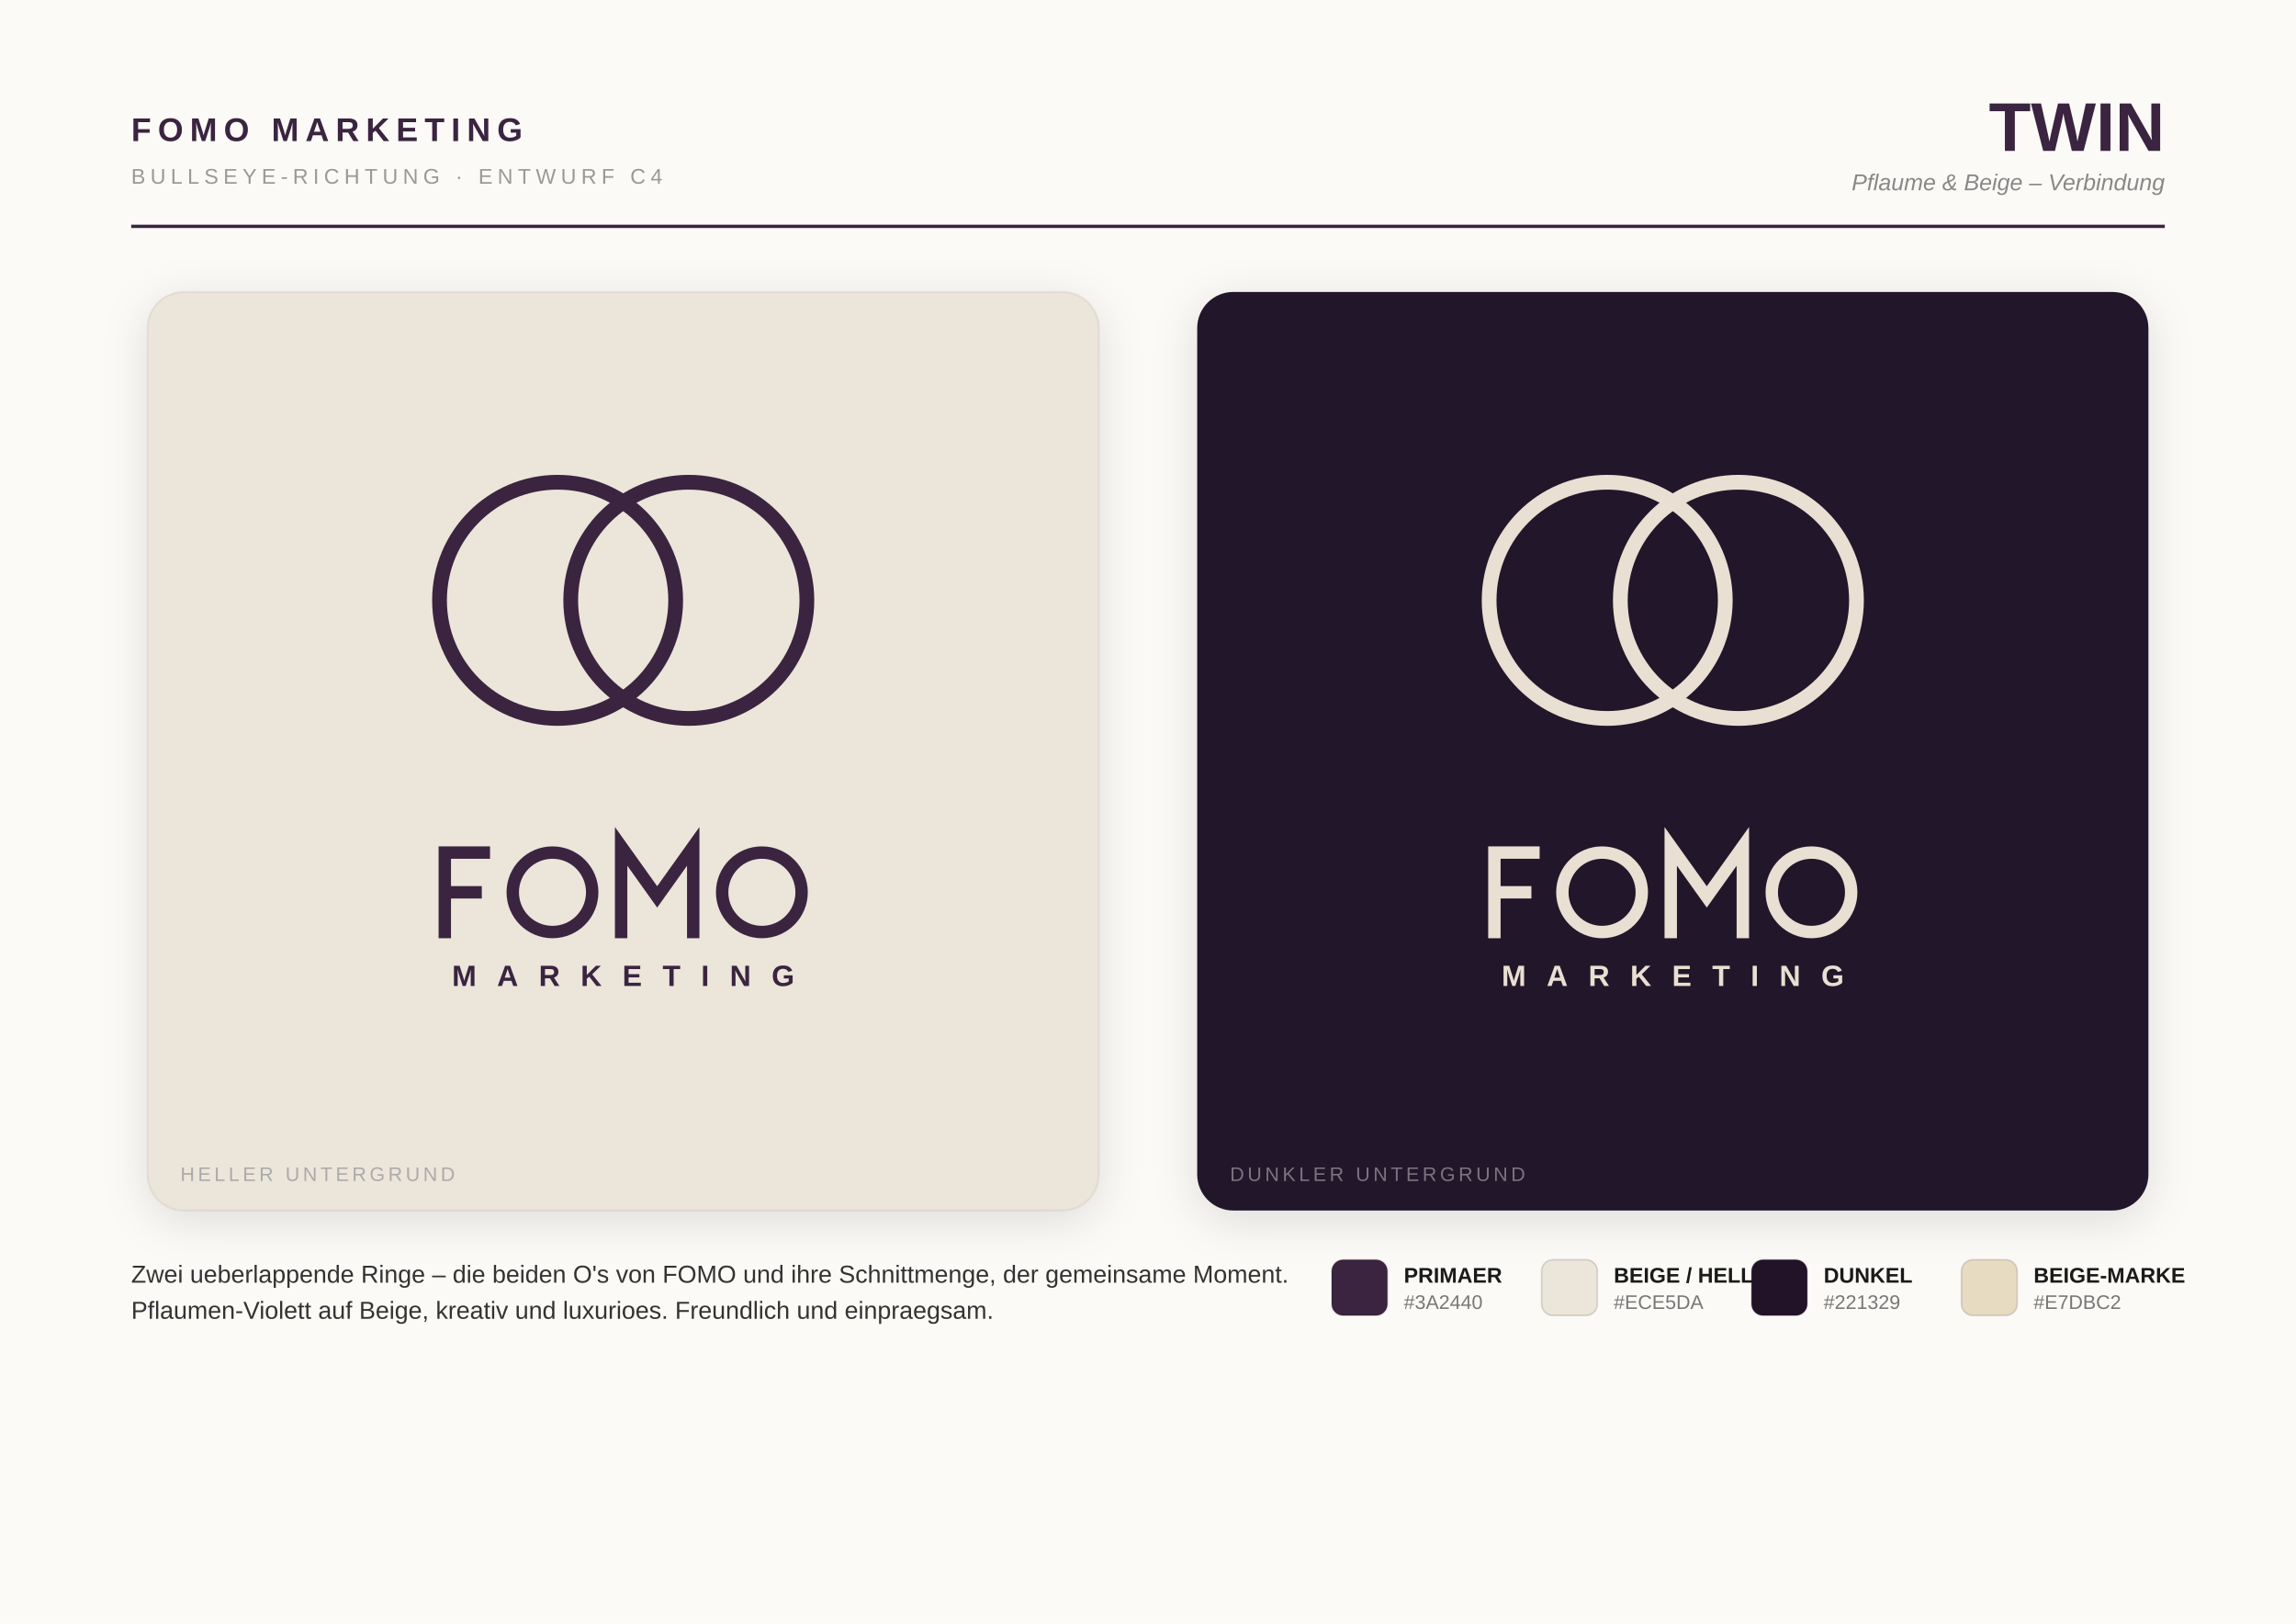
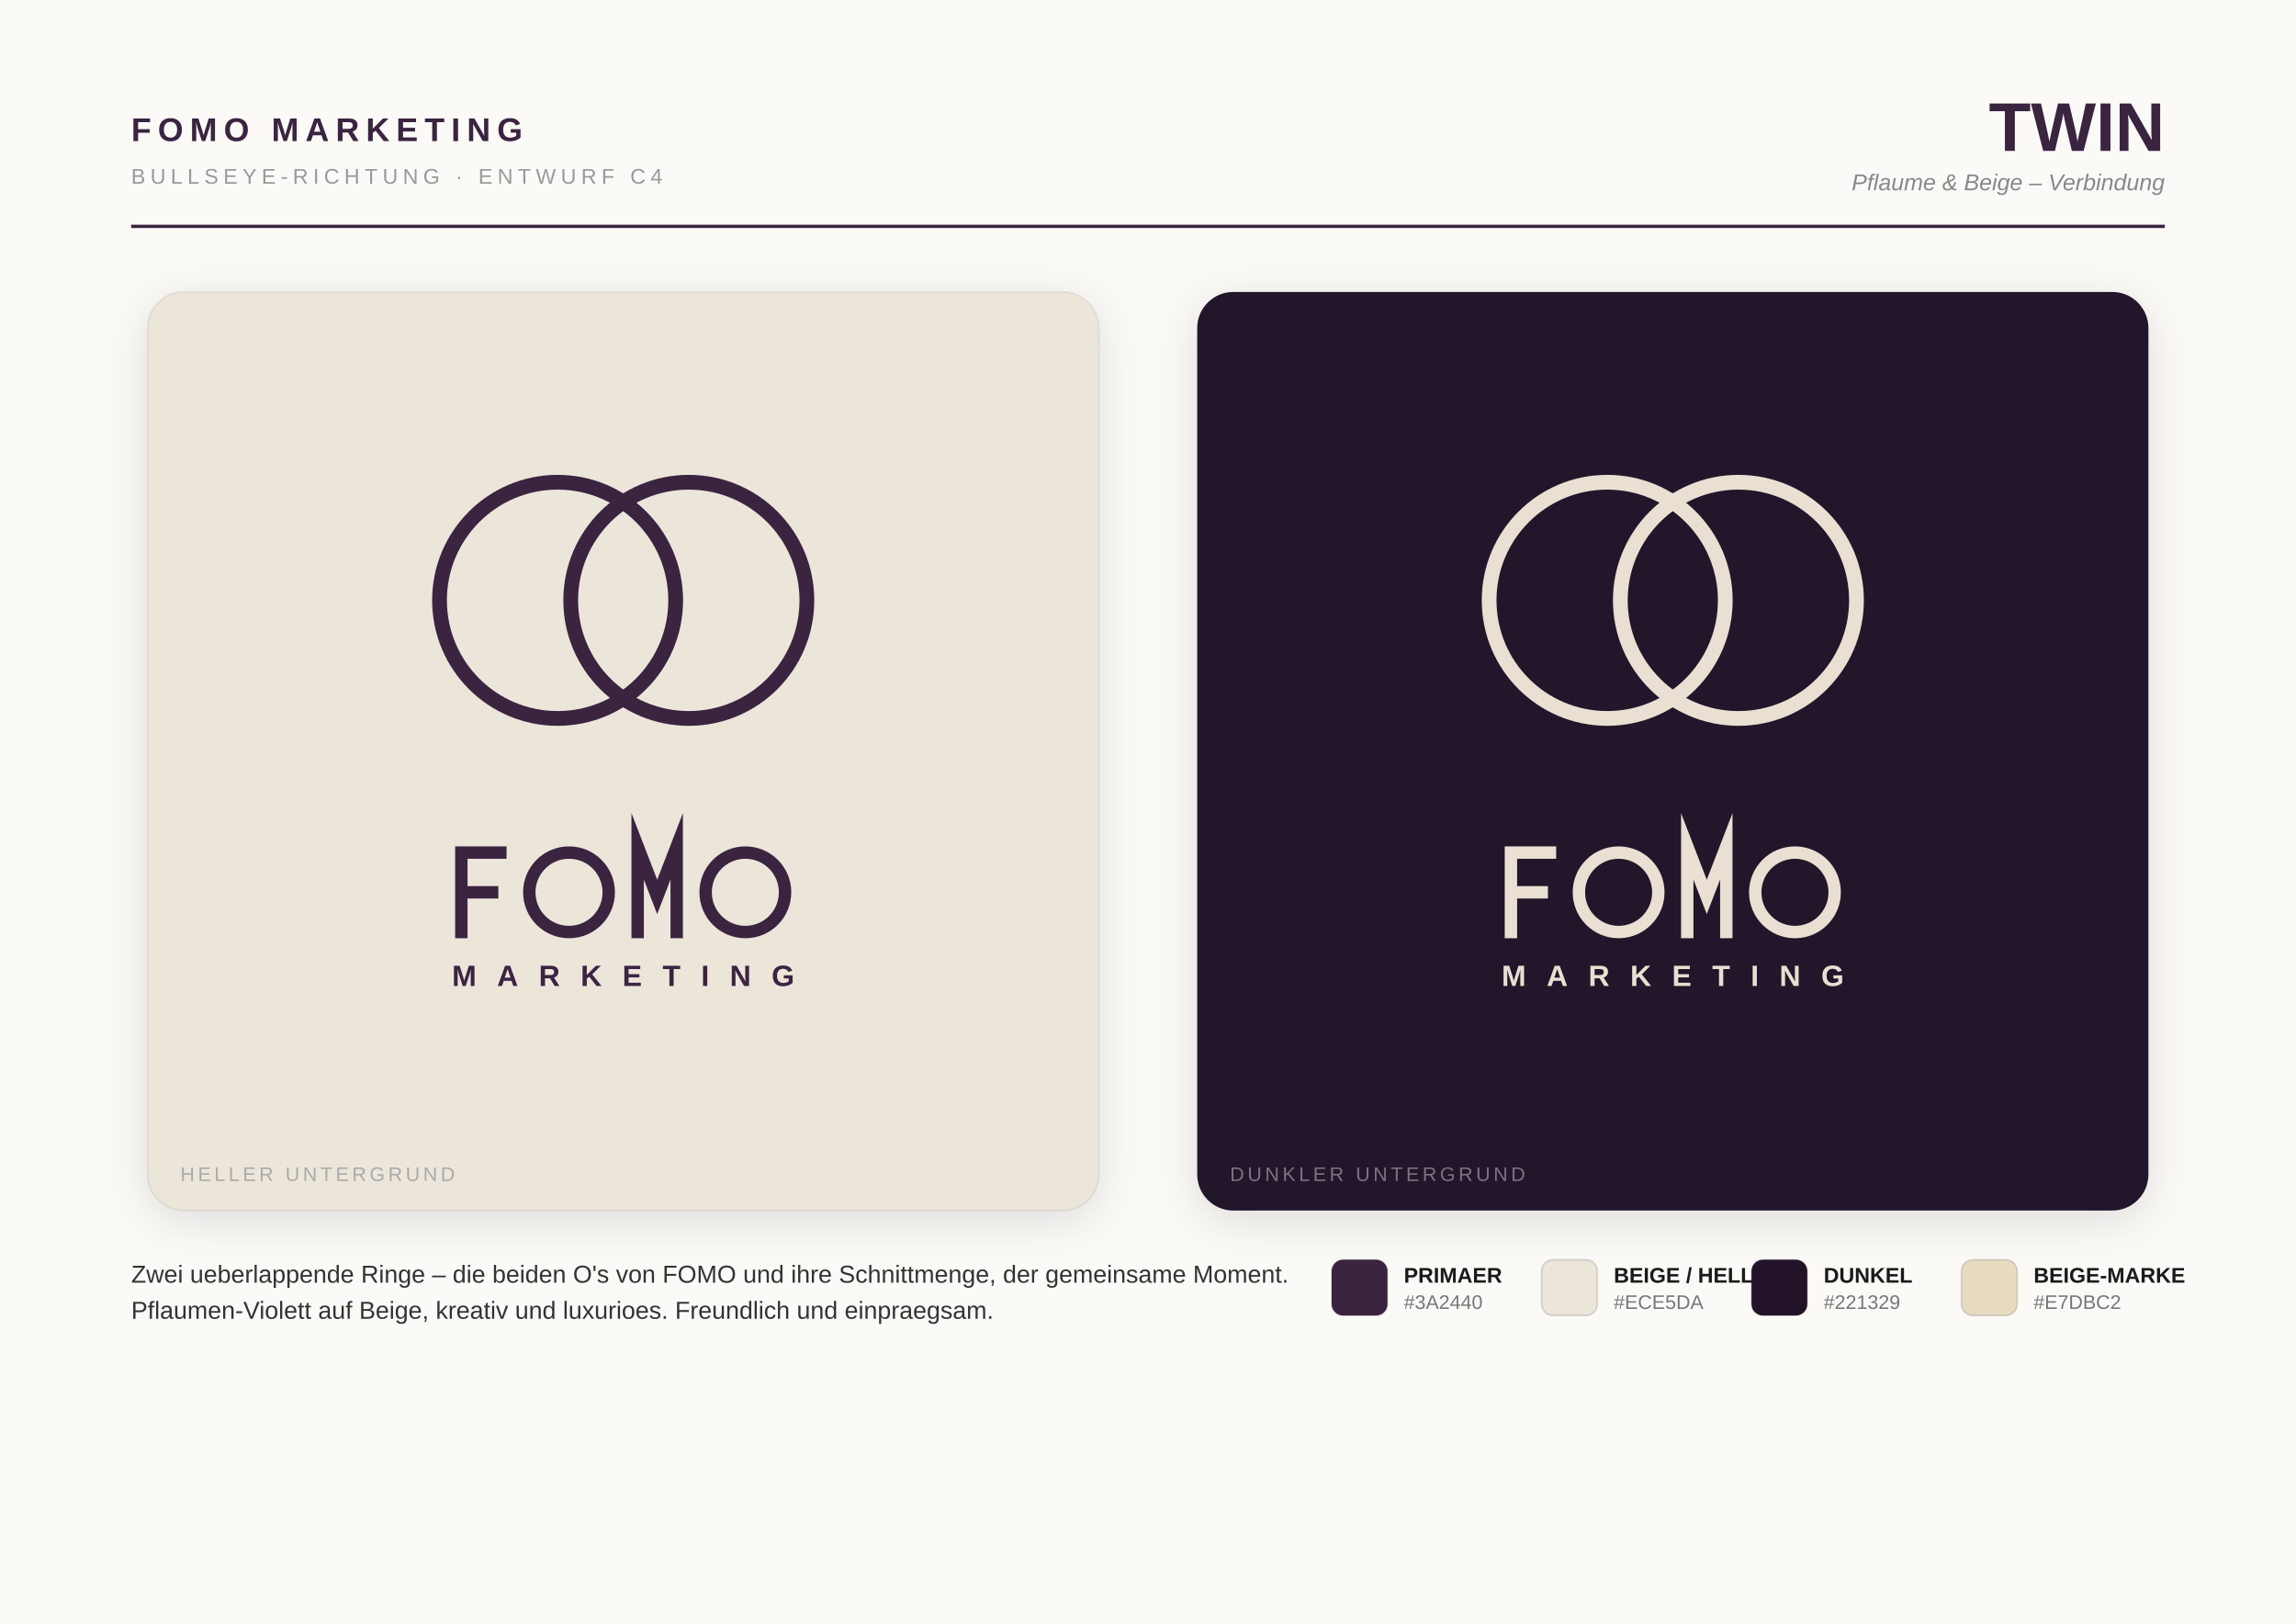
<svg xmlns="http://www.w3.org/2000/svg" width="1400" height="990" viewBox="0 0 1400 990">
  <defs>
    <filter id="soft" x="-20%" y="-20%" width="140%" height="140%">
      <feDropShadow dx="0" dy="6" stdDeviation="14" flood-color="#000" flood-opacity="0.12" />
    </filter>
  </defs>
  <rect width="1400" height="990" fill="#FBFAF7" />
  <text x="80" y="86" font-family="Liberation Sans, Arial, DejaVu Sans, sans-serif" font-size="20" font-weight="800" letter-spacing="4" fill="#3A2440">FOMO MARKETING</text>
  <text x="80" y="112" font-family="Liberation Sans, Arial, DejaVu Sans, sans-serif" font-size="13" letter-spacing="3" fill="#999">BULLSEYE-RICHTUNG · ENTWURF C4</text>
  <text x="1320" y="92" font-family="Liberation Sans, Arial, DejaVu Sans, sans-serif" font-size="42" font-weight="800" text-anchor="end" fill="#3A2440">TWIN</text>
  <text x="1320" y="116" font-family="Liberation Sans, Arial, DejaVu Sans, sans-serif" font-size="14" font-style="italic" text-anchor="end" fill="#888">Pflaume &amp; Beige – Verbindung</text>
  <line x1="80" y1="138" x2="1320" y2="138" stroke="#3A2440" stroke-width="2" />
  <rect x="90" y="178" width="580" height="560" rx="22" fill="#ECE5DA" stroke="#0000000f" stroke-width="1.2" filter="url(#soft)" />
  <rect x="730" y="178" width="580" height="560" rx="22" fill="#221329" filter="url(#soft)" />
  <g transform="translate(380.0 366.0) scale(1.0) translate(-380.0 -458.0)">
    <circle cx="340.0" cy="458.0" r="72.0" fill="none" stroke="#3A2440" stroke-width="9.0" />
    <circle cx="420.0" cy="458.0" r="72.0" fill="none" stroke="#3A2440" stroke-width="9.0" />
  </g>
-   <path fill="none" stroke="#3A2440" stroke-width="7.56" stroke-linecap="butt" stroke-linejoin="miter" stroke-miterlimit="8" d="M 271.22 516.00 L 271.22 572.00 M 271.22 519.78 L 298.80 519.78 M 271.22 544.00 L 293.78 544.00" />
-   <circle cx="336.88" cy="544.00" r="24.22" fill="none" stroke="#3A2440" stroke-width="7.56" stroke-linecap="butt" stroke-linejoin="miter" stroke-miterlimit="8" />
-   <path fill="none" stroke="#3A2440" stroke-width="7.56" stroke-linecap="butt" stroke-linejoin="miter" stroke-miterlimit="8" d="M 378.74 572.00 L 378.74 516.00 L 400.72 546.80 L 422.70 516.00 L 422.70 572.00" />
-   <circle cx="464.56" cy="544.00" r="24.22" fill="none" stroke="#3A2440" stroke-width="7.56" stroke-linecap="butt" stroke-linejoin="miter" stroke-miterlimit="8" />
+   <path fill="none" stroke="#3A2440" stroke-width="7.56" stroke-linecap="butt" stroke-linejoin="miter" stroke-miterlimit="8" d="M 281.30 516.00 L 281.30 572.00 M 281.30 519.78 L 308.88 519.78 M 281.30 544.00 L 303.86 544.00" />
+   <circle cx="346.96" cy="544.00" r="24.22" fill="none" stroke="#3A2440" stroke-width="7.56" stroke-linecap="butt" stroke-linejoin="miter" stroke-miterlimit="8" />
+   <path fill="none" stroke="#3A2440" stroke-width="7.56" stroke-linecap="butt" stroke-linejoin="miter" stroke-miterlimit="8" d="M 388.82 572.00 L 388.82 516.00 L 400.72 546.80 L 412.62 516.00 L 412.62 572.00" />
+   <circle cx="454.48" cy="544.00" r="24.22" fill="none" stroke="#3A2440" stroke-width="7.56" stroke-linecap="butt" stroke-linejoin="miter" stroke-miterlimit="8" />
  <text x="380.00" y="601.12" font-family="Liberation Sans, Arial, DejaVu Sans, sans-serif" font-size="17.92" font-weight="600" letter-spacing="12.54" text-anchor="middle" fill="#3A2440">MARKETING</text>
  <g transform="translate(1020.0 366.0) scale(1.0) translate(-1020.0 -458.0)">
    <circle cx="980.0" cy="458.0" r="72.0" fill="none" stroke="#E9DFD2" stroke-width="9.0" />
    <circle cx="1060.0" cy="458.0" r="72.0" fill="none" stroke="#E9DFD2" stroke-width="9.0" />
  </g>
-   <path fill="none" stroke="#E9DFD2" stroke-width="7.56" stroke-linecap="butt" stroke-linejoin="miter" stroke-miterlimit="8" d="M 911.22 516.00 L 911.22 572.00 M 911.22 519.78 L 938.80 519.78 M 911.22 544.00 L 933.78 544.00" />
-   <circle cx="976.88" cy="544.00" r="24.22" fill="none" stroke="#E9DFD2" stroke-width="7.56" stroke-linecap="butt" stroke-linejoin="miter" stroke-miterlimit="8" />
-   <path fill="none" stroke="#E9DFD2" stroke-width="7.56" stroke-linecap="butt" stroke-linejoin="miter" stroke-miterlimit="8" d="M 1018.74 572.00 L 1018.74 516.00 L 1040.72 546.80 L 1062.70 516.00 L 1062.70 572.00" />
-   <circle cx="1104.56" cy="544.00" r="24.22" fill="none" stroke="#E9DFD2" stroke-width="7.56" stroke-linecap="butt" stroke-linejoin="miter" stroke-miterlimit="8" />
+   <path fill="none" stroke="#E9DFD2" stroke-width="7.56" stroke-linecap="butt" stroke-linejoin="miter" stroke-miterlimit="8" d="M 921.30 516.00 L 921.30 572.00 M 921.30 519.78 L 948.88 519.78 M 921.30 544.00 L 943.86 544.00" />
+   <circle cx="986.96" cy="544.00" r="24.22" fill="none" stroke="#E9DFD2" stroke-width="7.56" stroke-linecap="butt" stroke-linejoin="miter" stroke-miterlimit="8" />
+   <path fill="none" stroke="#E9DFD2" stroke-width="7.56" stroke-linecap="butt" stroke-linejoin="miter" stroke-miterlimit="8" d="M 1028.82 572.00 L 1028.82 516.00 L 1040.72 546.80 L 1052.62 516.00 L 1052.62 572.00" />
+   <circle cx="1094.48" cy="544.00" r="24.22" fill="none" stroke="#E9DFD2" stroke-width="7.56" stroke-linecap="butt" stroke-linejoin="miter" stroke-miterlimit="8" />
  <text x="1020.00" y="601.12" font-family="Liberation Sans, Arial, DejaVu Sans, sans-serif" font-size="17.92" font-weight="600" letter-spacing="12.54" text-anchor="middle" fill="#E9DFD2">MARKETING</text>
  <text x="110" y="720" font-family="Liberation Sans, Arial, DejaVu Sans, sans-serif" font-size="12" letter-spacing="2" fill="#aaa">HELLER UNTERGRUND</text>
  <text x="750" y="720" font-family="Liberation Sans, Arial, DejaVu Sans, sans-serif" font-size="12" letter-spacing="2" fill="#ffffff66">DUNKLER UNTERGRUND</text>
  <text x="80" y="782" font-family="Liberation Sans, Arial, DejaVu Sans, sans-serif" font-size="15" fill="#333">Zwei ueberlappende Ringe – die beiden O's von FOMO und ihre Schnittmenge, der gemeinsame Moment.</text>
  <text x="80" y="804" font-family="Liberation Sans, Arial, DejaVu Sans, sans-serif" font-size="15" fill="#333">Pflaumen-Violett auf Beige, kreativ und luxurioes. Freundlich und einpraegsam.</text>
  <rect x="812" y="768" width="34" height="34" rx="7" fill="#3A2440" stroke="#00000022" stroke-width="1" />
  <text x="856" y="782" font-family="Liberation Sans, Arial, DejaVu Sans, sans-serif" font-size="13" font-weight="700" fill="#1a1a1a">PRIMAER</text>
  <text x="856" y="798" font-family="Liberation Sans, Arial, DejaVu Sans, sans-serif" font-size="12" fill="#777">#3A2440</text>
  <rect x="940" y="768" width="34" height="34" rx="7" fill="#ECE5DA" stroke="#00000022" stroke-width="1" />
  <text x="984" y="782" font-family="Liberation Sans, Arial, DejaVu Sans, sans-serif" font-size="13" font-weight="700" fill="#1a1a1a">BEIGE / HELL</text>
  <text x="984" y="798" font-family="Liberation Sans, Arial, DejaVu Sans, sans-serif" font-size="12" fill="#777">#ECE5DA</text>
  <rect x="1068" y="768" width="34" height="34" rx="7" fill="#221329" stroke="#00000022" stroke-width="1" />
  <text x="1112" y="782" font-family="Liberation Sans, Arial, DejaVu Sans, sans-serif" font-size="13" font-weight="700" fill="#1a1a1a">DUNKEL</text>
  <text x="1112" y="798" font-family="Liberation Sans, Arial, DejaVu Sans, sans-serif" font-size="12" fill="#777">#221329</text>
  <rect x="1196" y="768" width="34" height="34" rx="7" fill="#E7DBC2" stroke="#00000022" stroke-width="1" />
  <text x="1240" y="782" font-family="Liberation Sans, Arial, DejaVu Sans, sans-serif" font-size="13" font-weight="700" fill="#1a1a1a">BEIGE-MARKE</text>
  <text x="1240" y="798" font-family="Liberation Sans, Arial, DejaVu Sans, sans-serif" font-size="12" fill="#777">#E7DBC2</text>
</svg>
